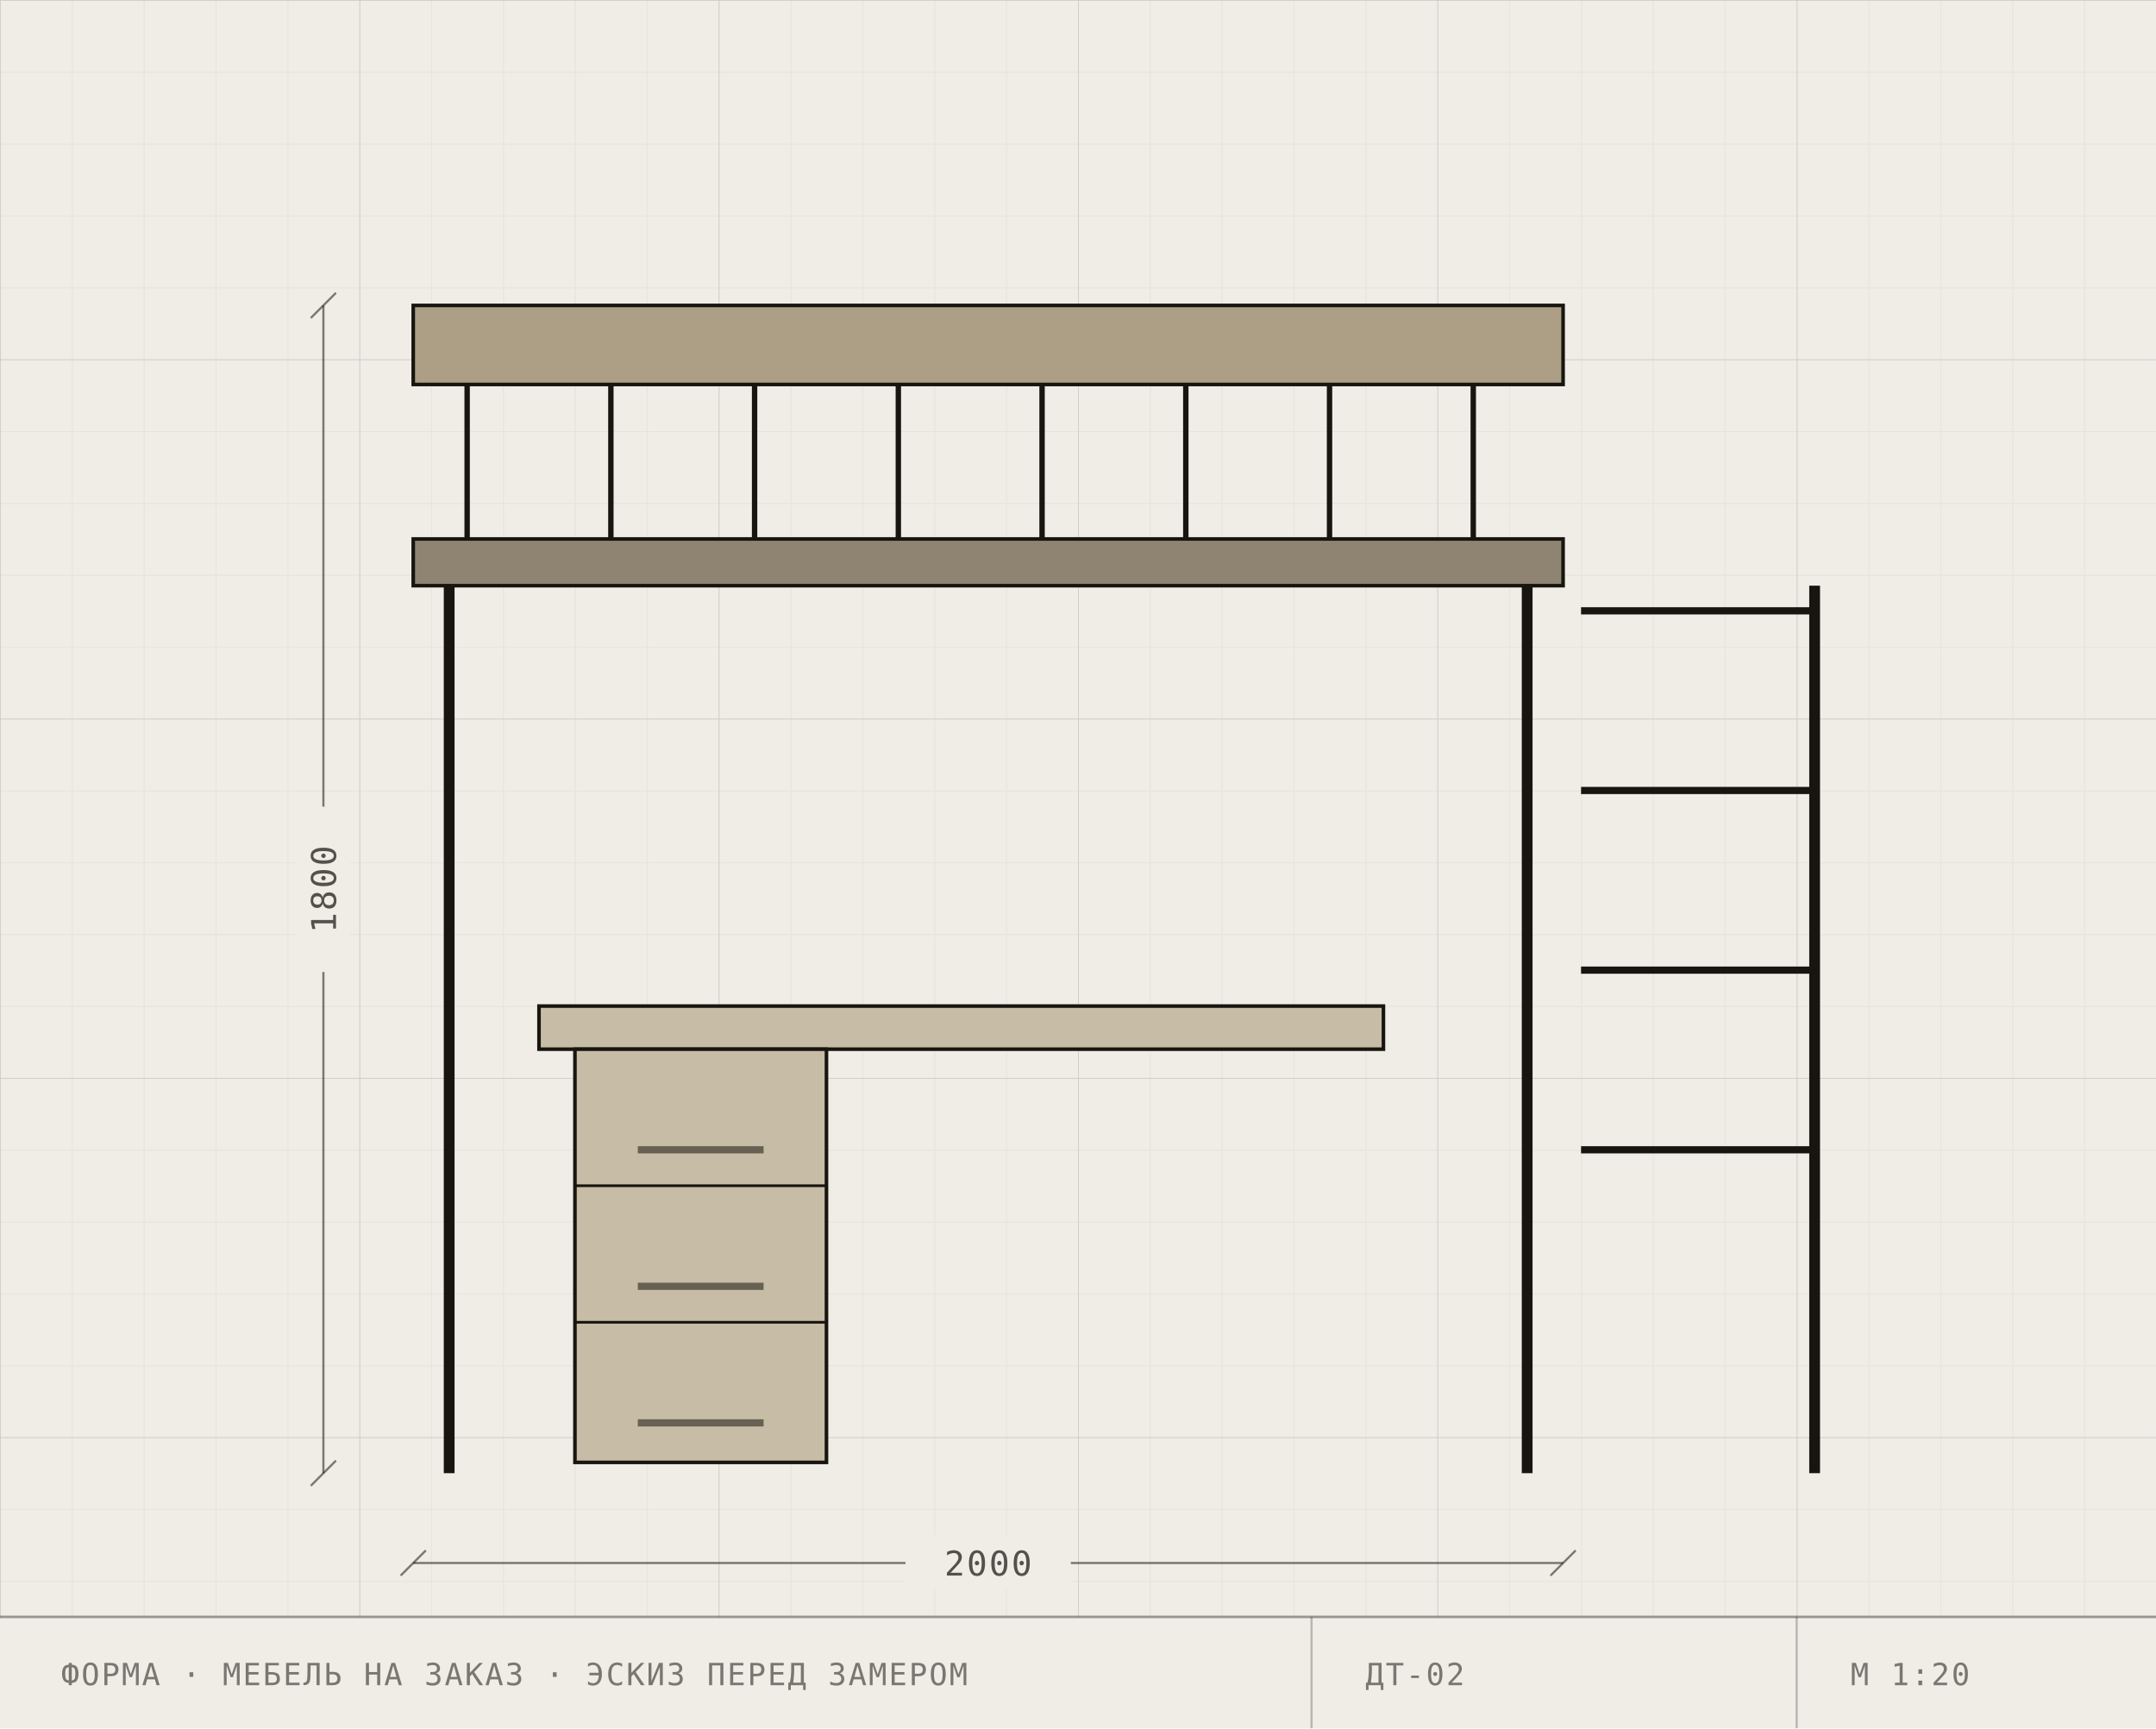
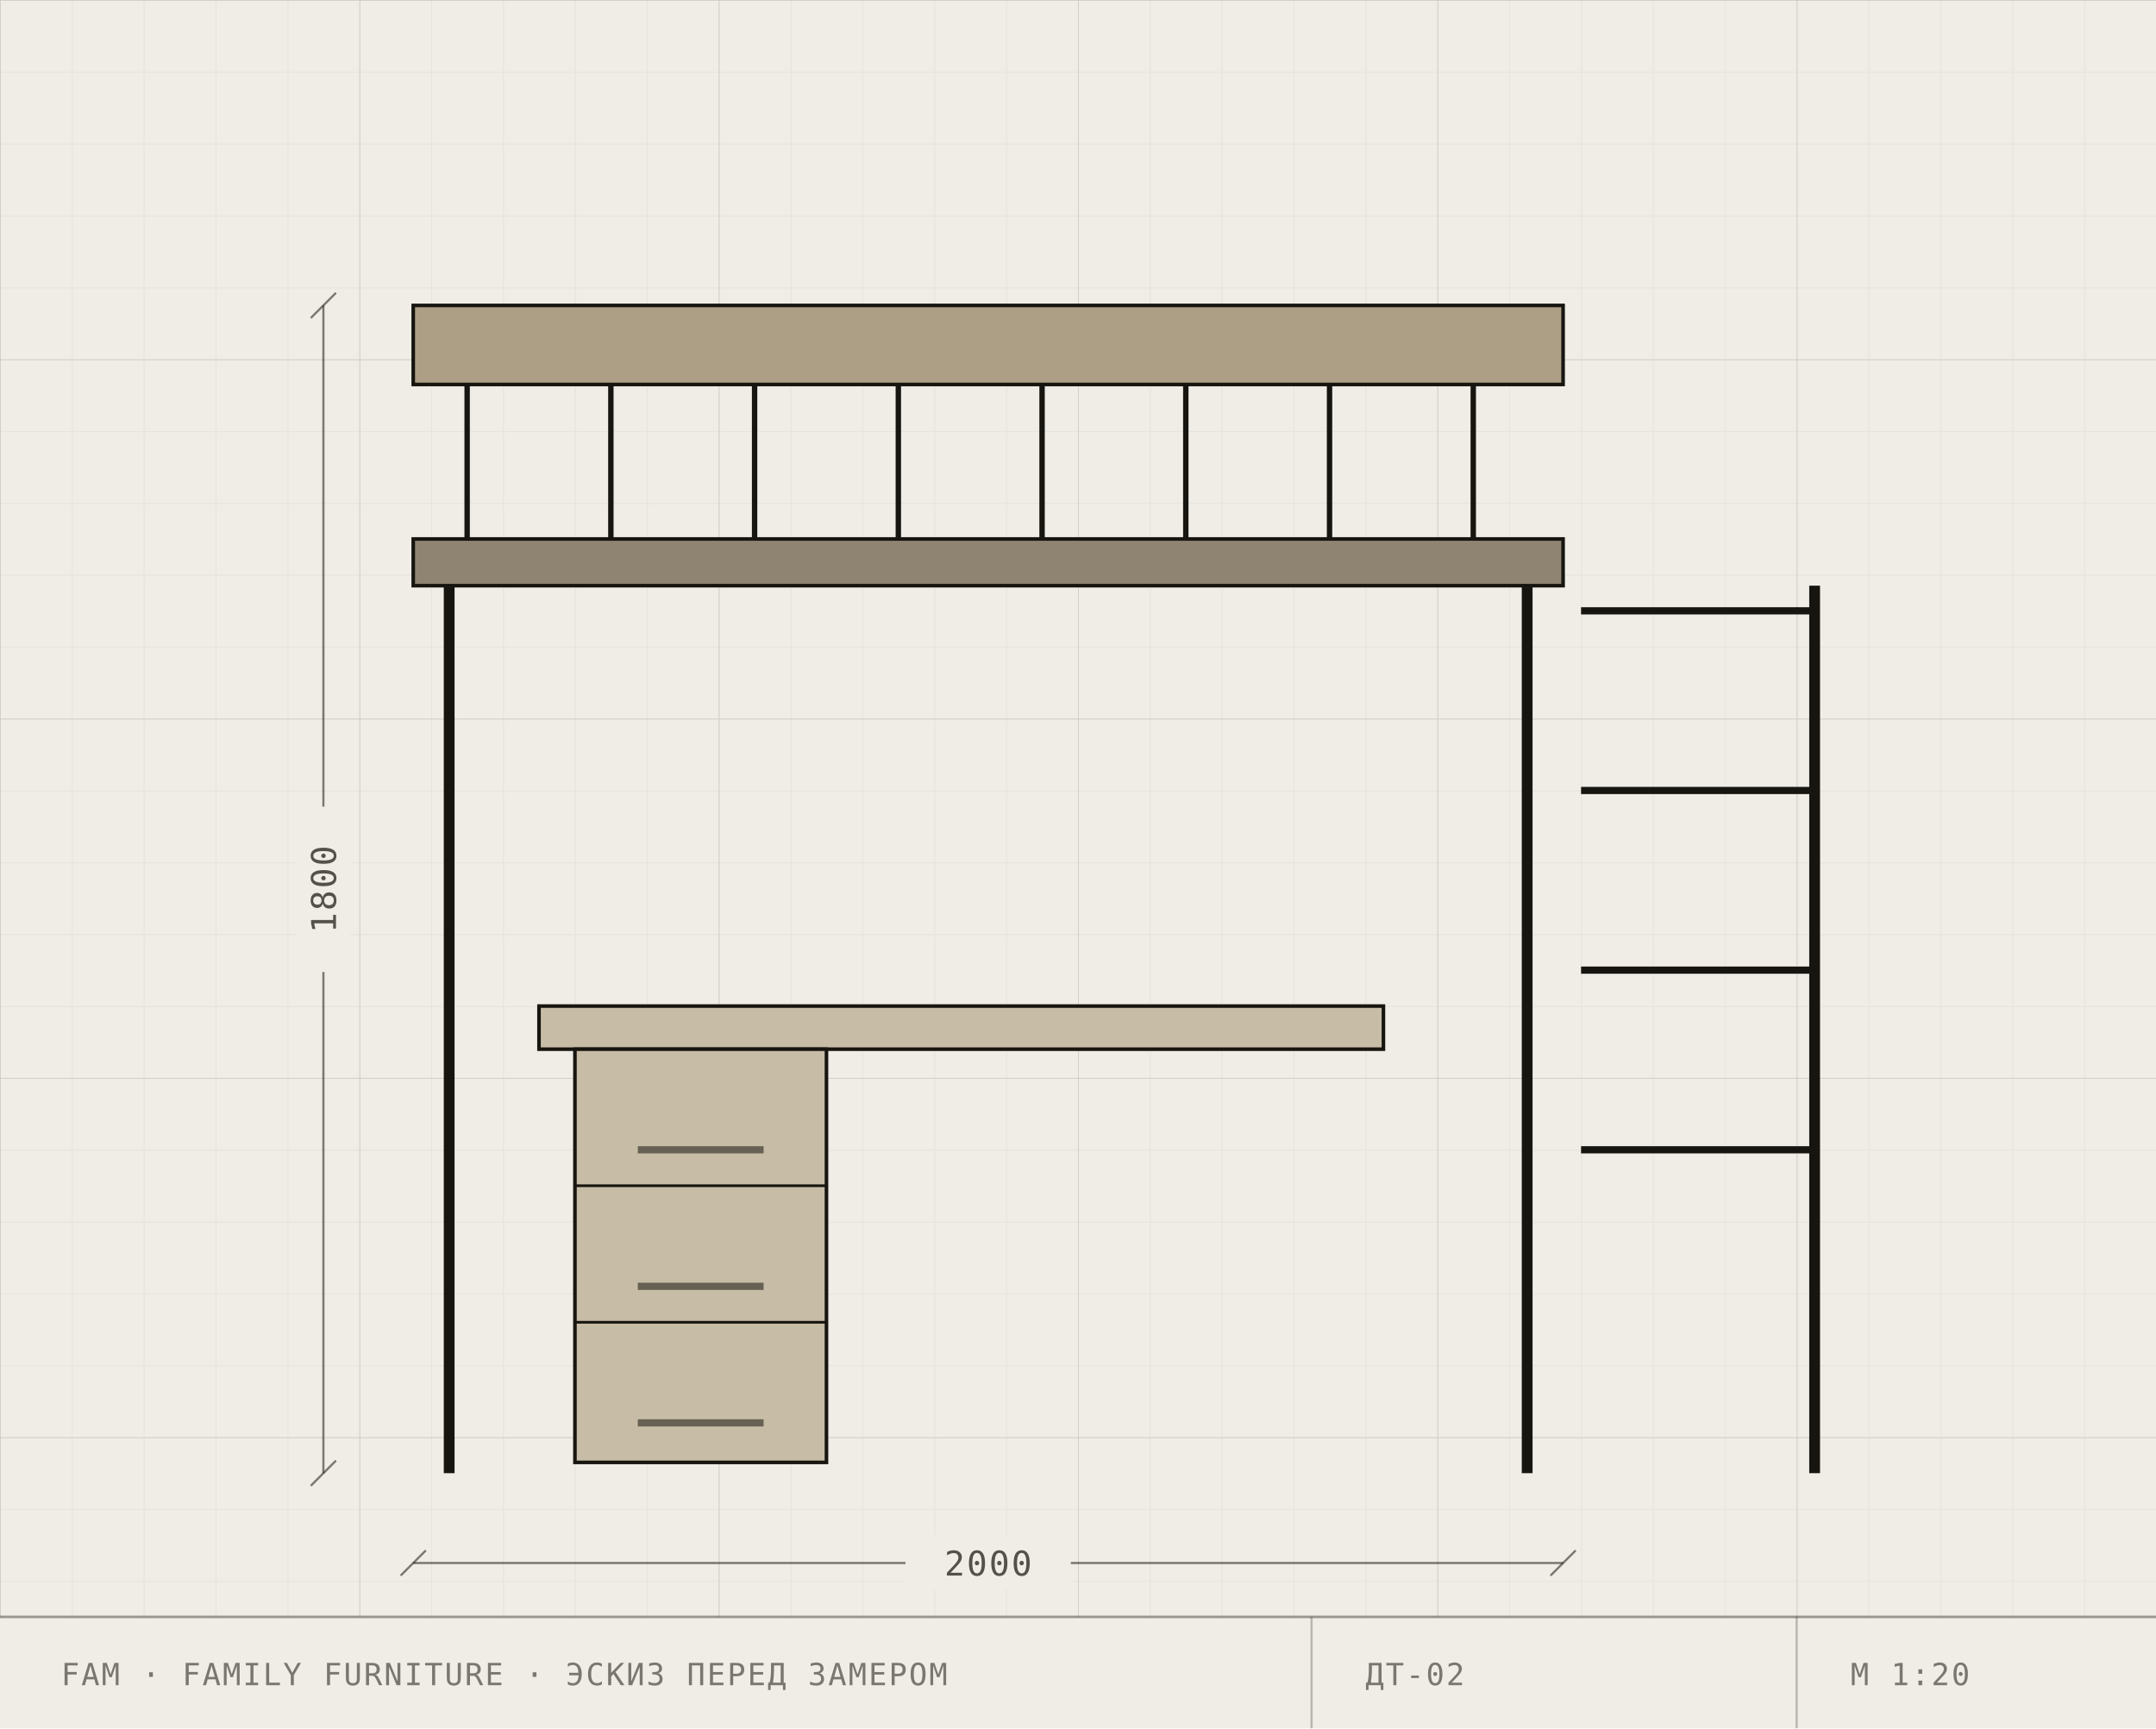
<svg xmlns="http://www.w3.org/2000/svg" viewBox="0 0 1200 962" width="1200" height="962" role="img">
  <defs>
    <pattern id="mm" width="40" height="40" patternUnits="userSpaceOnUse">
      <path d="M40 0H0V40" fill="none" stroke="#17150F" stroke-width="0.6" opacity="0.07" />
    </pattern>
    <pattern id="mm5" width="200" height="200" patternUnits="userSpaceOnUse">
      <path d="M200 0H0V200" fill="none" stroke="#17150F" stroke-width="0.9" opacity="0.11" />
    </pattern>
  </defs>
  <rect width="1200" height="962" fill="#EFEDE6" />
  <rect width="1200" height="900" fill="url(#mm)" />
  <rect width="1200" height="900" fill="url(#mm5)" />
  <rect x="230" y="170" width="640" height="44" fill="#AC9F86" stroke="#17150F" stroke-width="2" />
  <line x1="230" y1="214" x2="870" y2="214" stroke="#17150F" stroke-width="1.5" />
  <line x1="260" y1="214" x2="260" y2="300" stroke="#17150F" stroke-width="3" />
  <line x1="340" y1="214" x2="340" y2="300" stroke="#17150F" stroke-width="3" />
  <line x1="420" y1="214" x2="420" y2="300" stroke="#17150F" stroke-width="3" />
  <line x1="500" y1="214" x2="500" y2="300" stroke="#17150F" stroke-width="3" />
  <line x1="580" y1="214" x2="580" y2="300" stroke="#17150F" stroke-width="3" />
  <line x1="660" y1="214" x2="660" y2="300" stroke="#17150F" stroke-width="3" />
  <line x1="740" y1="214" x2="740" y2="300" stroke="#17150F" stroke-width="3" />
  <line x1="820" y1="214" x2="820" y2="300" stroke="#17150F" stroke-width="3" />
  <rect x="230" y="300" width="640" height="26" fill="#8E8471" stroke="#17150F" stroke-width="2" />
  <line x1="250" y1="326" x2="250" y2="820" stroke="#17150F" stroke-width="6" />
  <line x1="850" y1="326" x2="850" y2="820" stroke="#17150F" stroke-width="6" />
  <rect x="300" y="560" width="470" height="24" fill="#C7BCA6" stroke="#17150F" stroke-width="2" />
  <rect x="320" y="584" width="140" height="230" fill="#C7BCA6" stroke="#17150F" stroke-width="2" />
  <line x1="320" y1="660" x2="460" y2="660" stroke="#17150F" stroke-width="1.5" />
  <line x1="320" y1="736" x2="460" y2="736" stroke="#17150F" stroke-width="1.5" />
  <line x1="355" y1="640" x2="425" y2="640" stroke="#17150F" stroke-width="4" opacity="0.55" />
  <line x1="355" y1="716" x2="425" y2="716" stroke="#17150F" stroke-width="4" opacity="0.55" />
  <line x1="355" y1="792" x2="425" y2="792" stroke="#17150F" stroke-width="4" opacity="0.55" />
  <line x1="880" y1="340" x2="1010" y2="340" stroke="#17150F" stroke-width="4" />
  <line x1="880" y1="440" x2="1010" y2="440" stroke="#17150F" stroke-width="4" />
  <line x1="880" y1="540" x2="1010" y2="540" stroke="#17150F" stroke-width="4" />
  <line x1="880" y1="640" x2="1010" y2="640" stroke="#17150F" stroke-width="4" />
  <line x1="1010" y1="326" x2="1010" y2="820" stroke="#17150F" stroke-width="6" />
  <line x1="230" y1="870" x2="870" y2="870" stroke="#17150F" stroke-width="1.2" opacity="0.55" />
  <line x1="223" y1="877" x2="237" y2="863" stroke="#17150F" stroke-width="1.2" opacity="0.55" />
  <line x1="863" y1="877" x2="877" y2="863" stroke="#17150F" stroke-width="1.2" opacity="0.55" />
  <rect x="504" y="855" width="92" height="30" fill="#EFEDE6" />
  <text x="550" y="877" font-family="'JetBrains Mono','IBM Plex Mono',ui-monospace,SFMono-Regular,Menlo,Consolas,monospace" font-size="19" fill="#17150F" opacity="0.72" letter-spacing="1" text-anchor="middle">2000</text>
  <line x1="180" y1="170" x2="180" y2="820" stroke="#17150F" stroke-width="1.2" opacity="0.55" />
  <line x1="173" y1="177" x2="187" y2="163" stroke="#17150F" stroke-width="1.2" opacity="0.55" />
  <line x1="173" y1="827" x2="187" y2="813" stroke="#17150F" stroke-width="1.2" opacity="0.55" />
  <g transform="translate(180 495) rotate(-90)">
    <rect x="-46" y="-15" width="92" height="30" fill="#EFEDE6" />
    <text x="0" y="7" font-family="'JetBrains Mono','IBM Plex Mono',ui-monospace,SFMono-Regular,Menlo,Consolas,monospace" font-size="19" fill="#17150F" opacity="0.72" letter-spacing="1" text-anchor="middle">1800</text>
  </g>
  <rect x="0" y="900" width="1200" height="62" fill="#EFEDE6" />
  <line x1="0" y1="900" x2="1200" y2="900" stroke="#17150F" stroke-width="1.4" opacity="0.4" />
  <line x1="730" y1="900" x2="730" y2="962" stroke="#17150F" stroke-width="1.2" opacity="0.25" />
  <line x1="1000" y1="900" x2="1000" y2="962" stroke="#17150F" stroke-width="1.2" opacity="0.25" />
-   <text x="34" y="938" font-family="'JetBrains Mono','IBM Plex Mono',ui-monospace,SFMono-Regular,Menlo,Consolas,monospace" font-size="17" fill="#17150F" opacity="0.55" letter-spacing="1">ФОРМА · МЕБЕЛЬ НА ЗАКАЗ · ЭСКИЗ ПЕРЕД ЗАМЕРОМ</text>
+   <text x="34" y="938" font-family="'JetBrains Mono','IBM Plex Mono',ui-monospace,SFMono-Regular,Menlo,Consolas,monospace" font-size="17" fill="#17150F" opacity="0.55" letter-spacing="1">FAM · FAMILY FURNITURE · ЭСКИЗ ПЕРЕД ЗАМЕРОМ</text>
  <text x="760" y="938" font-family="'JetBrains Mono','IBM Plex Mono',ui-monospace,SFMono-Regular,Menlo,Consolas,monospace" font-size="17" fill="#17150F" opacity="0.55" letter-spacing="1">ДТ-02</text>
  <text x="1030" y="938" font-family="'JetBrains Mono','IBM Plex Mono',ui-monospace,SFMono-Regular,Menlo,Consolas,monospace" font-size="17" fill="#17150F" opacity="0.55" letter-spacing="1">М 1:20</text>
</svg>
